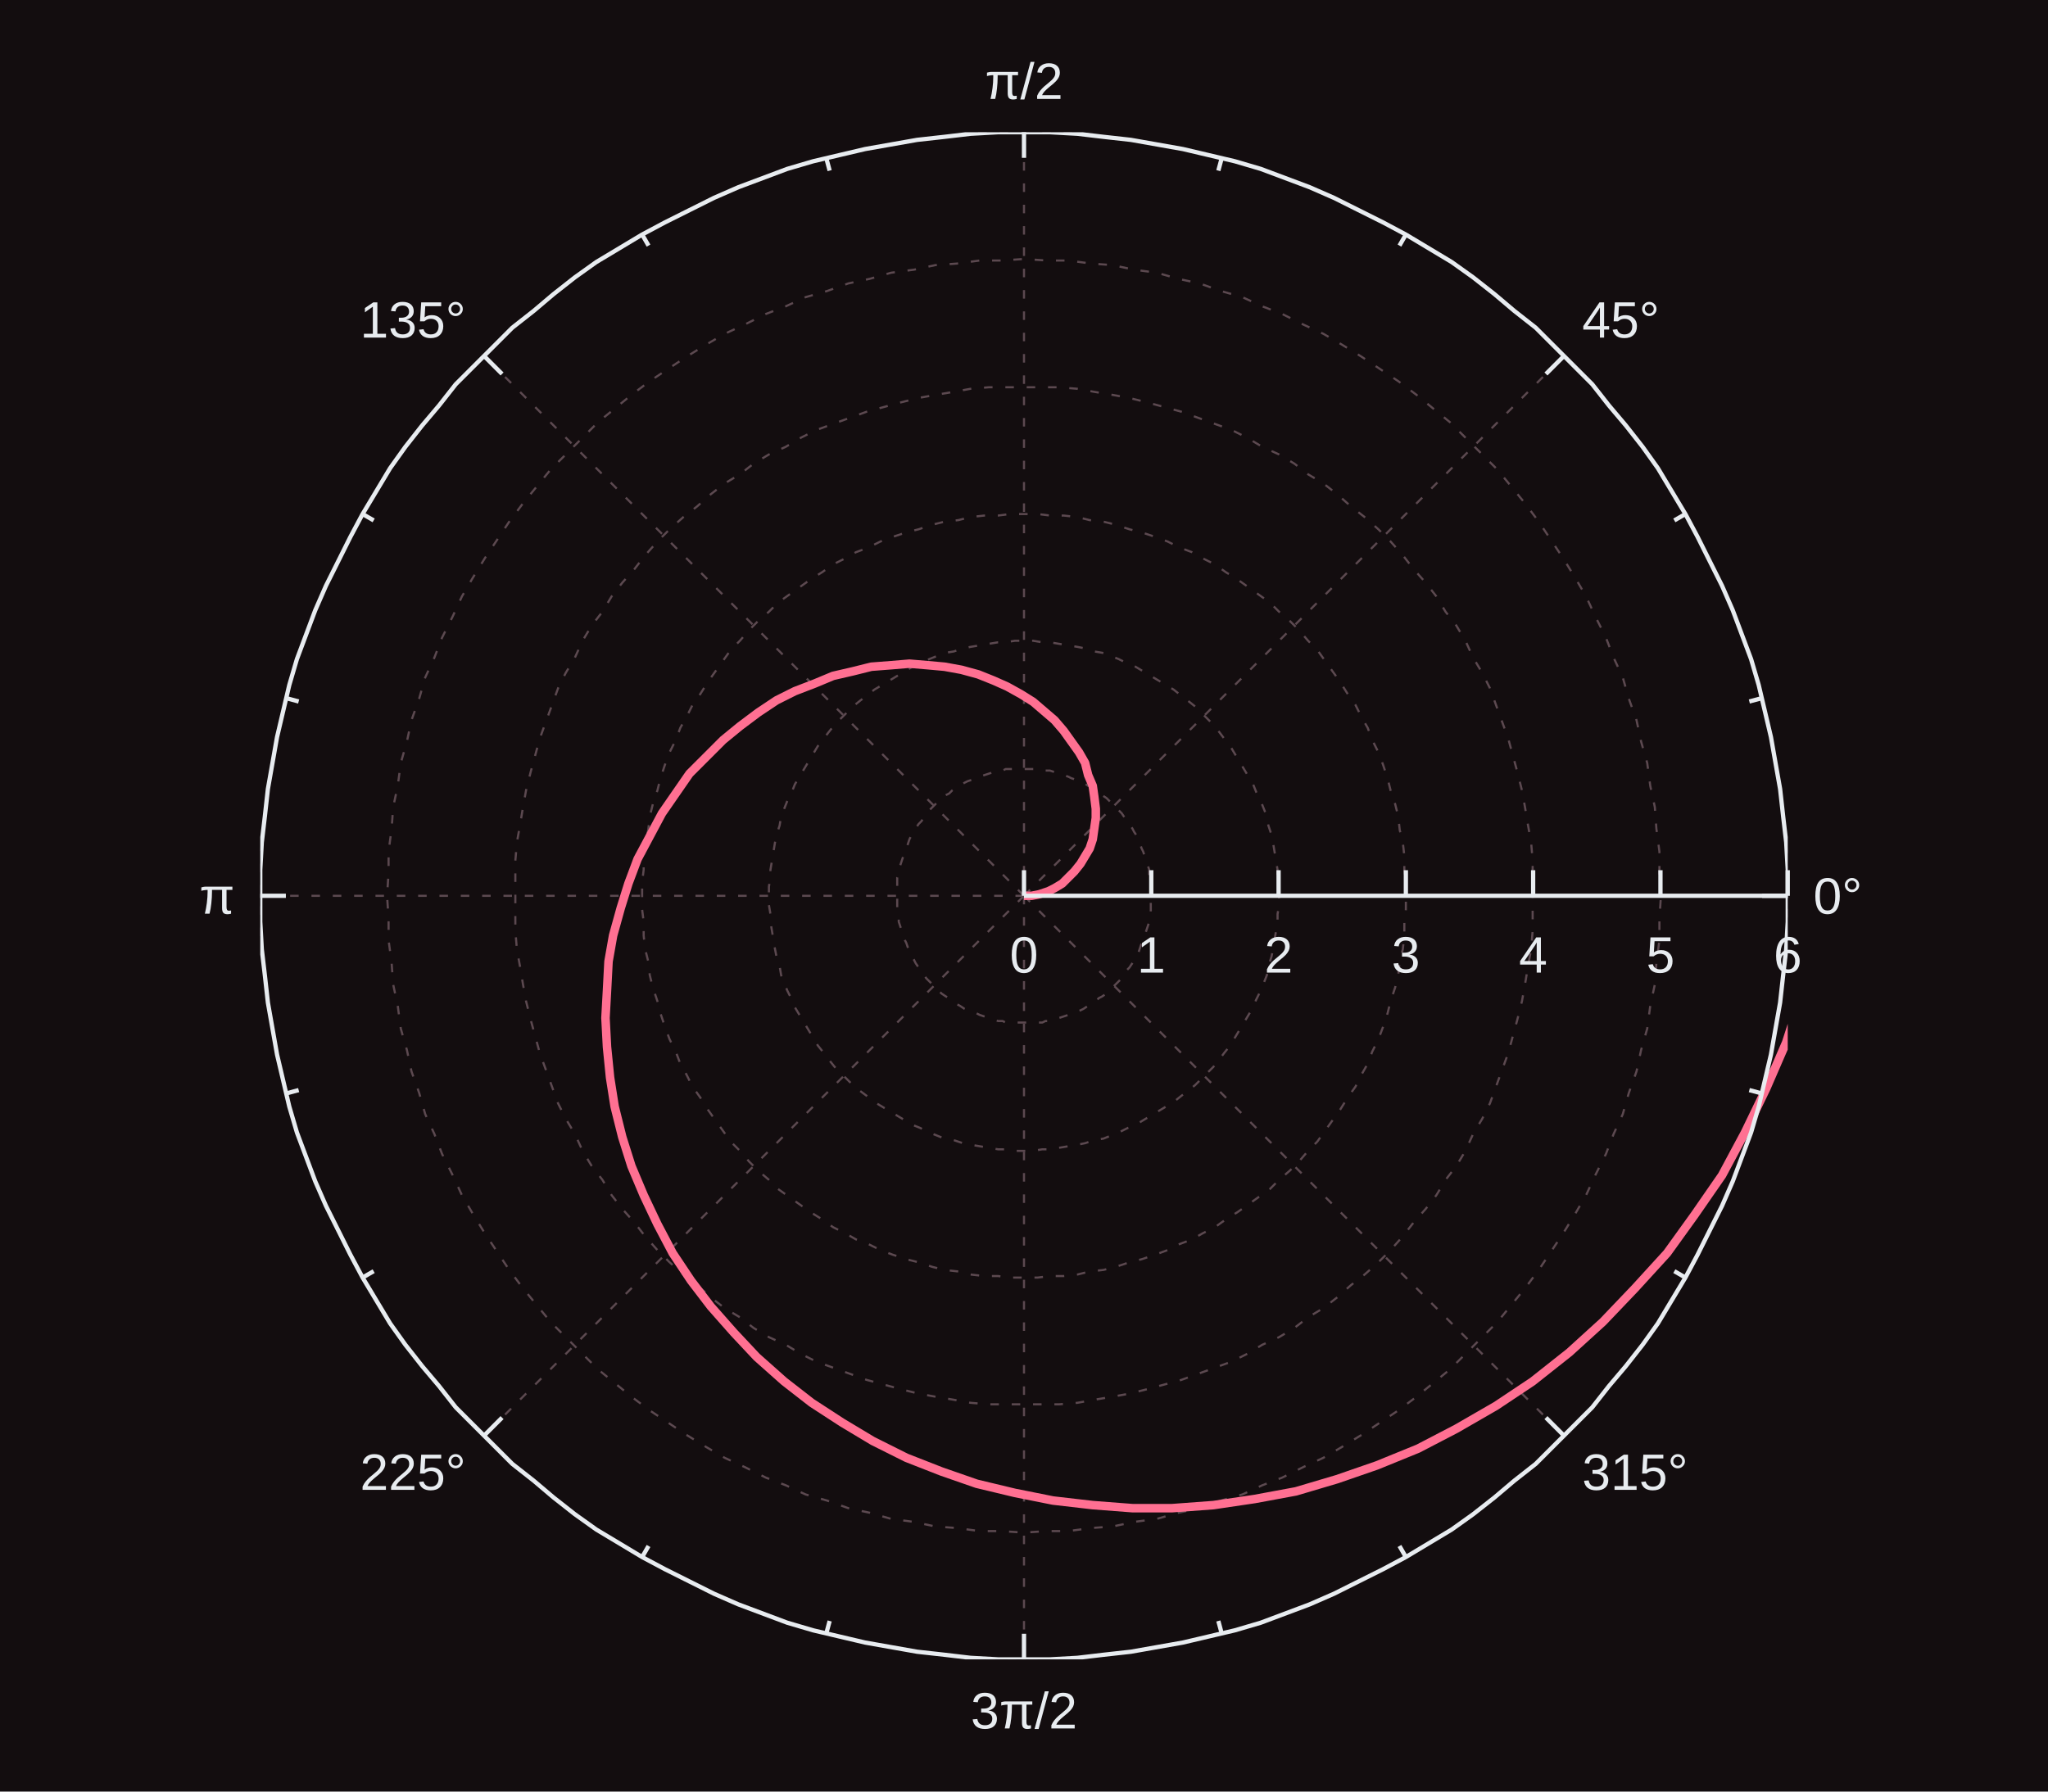
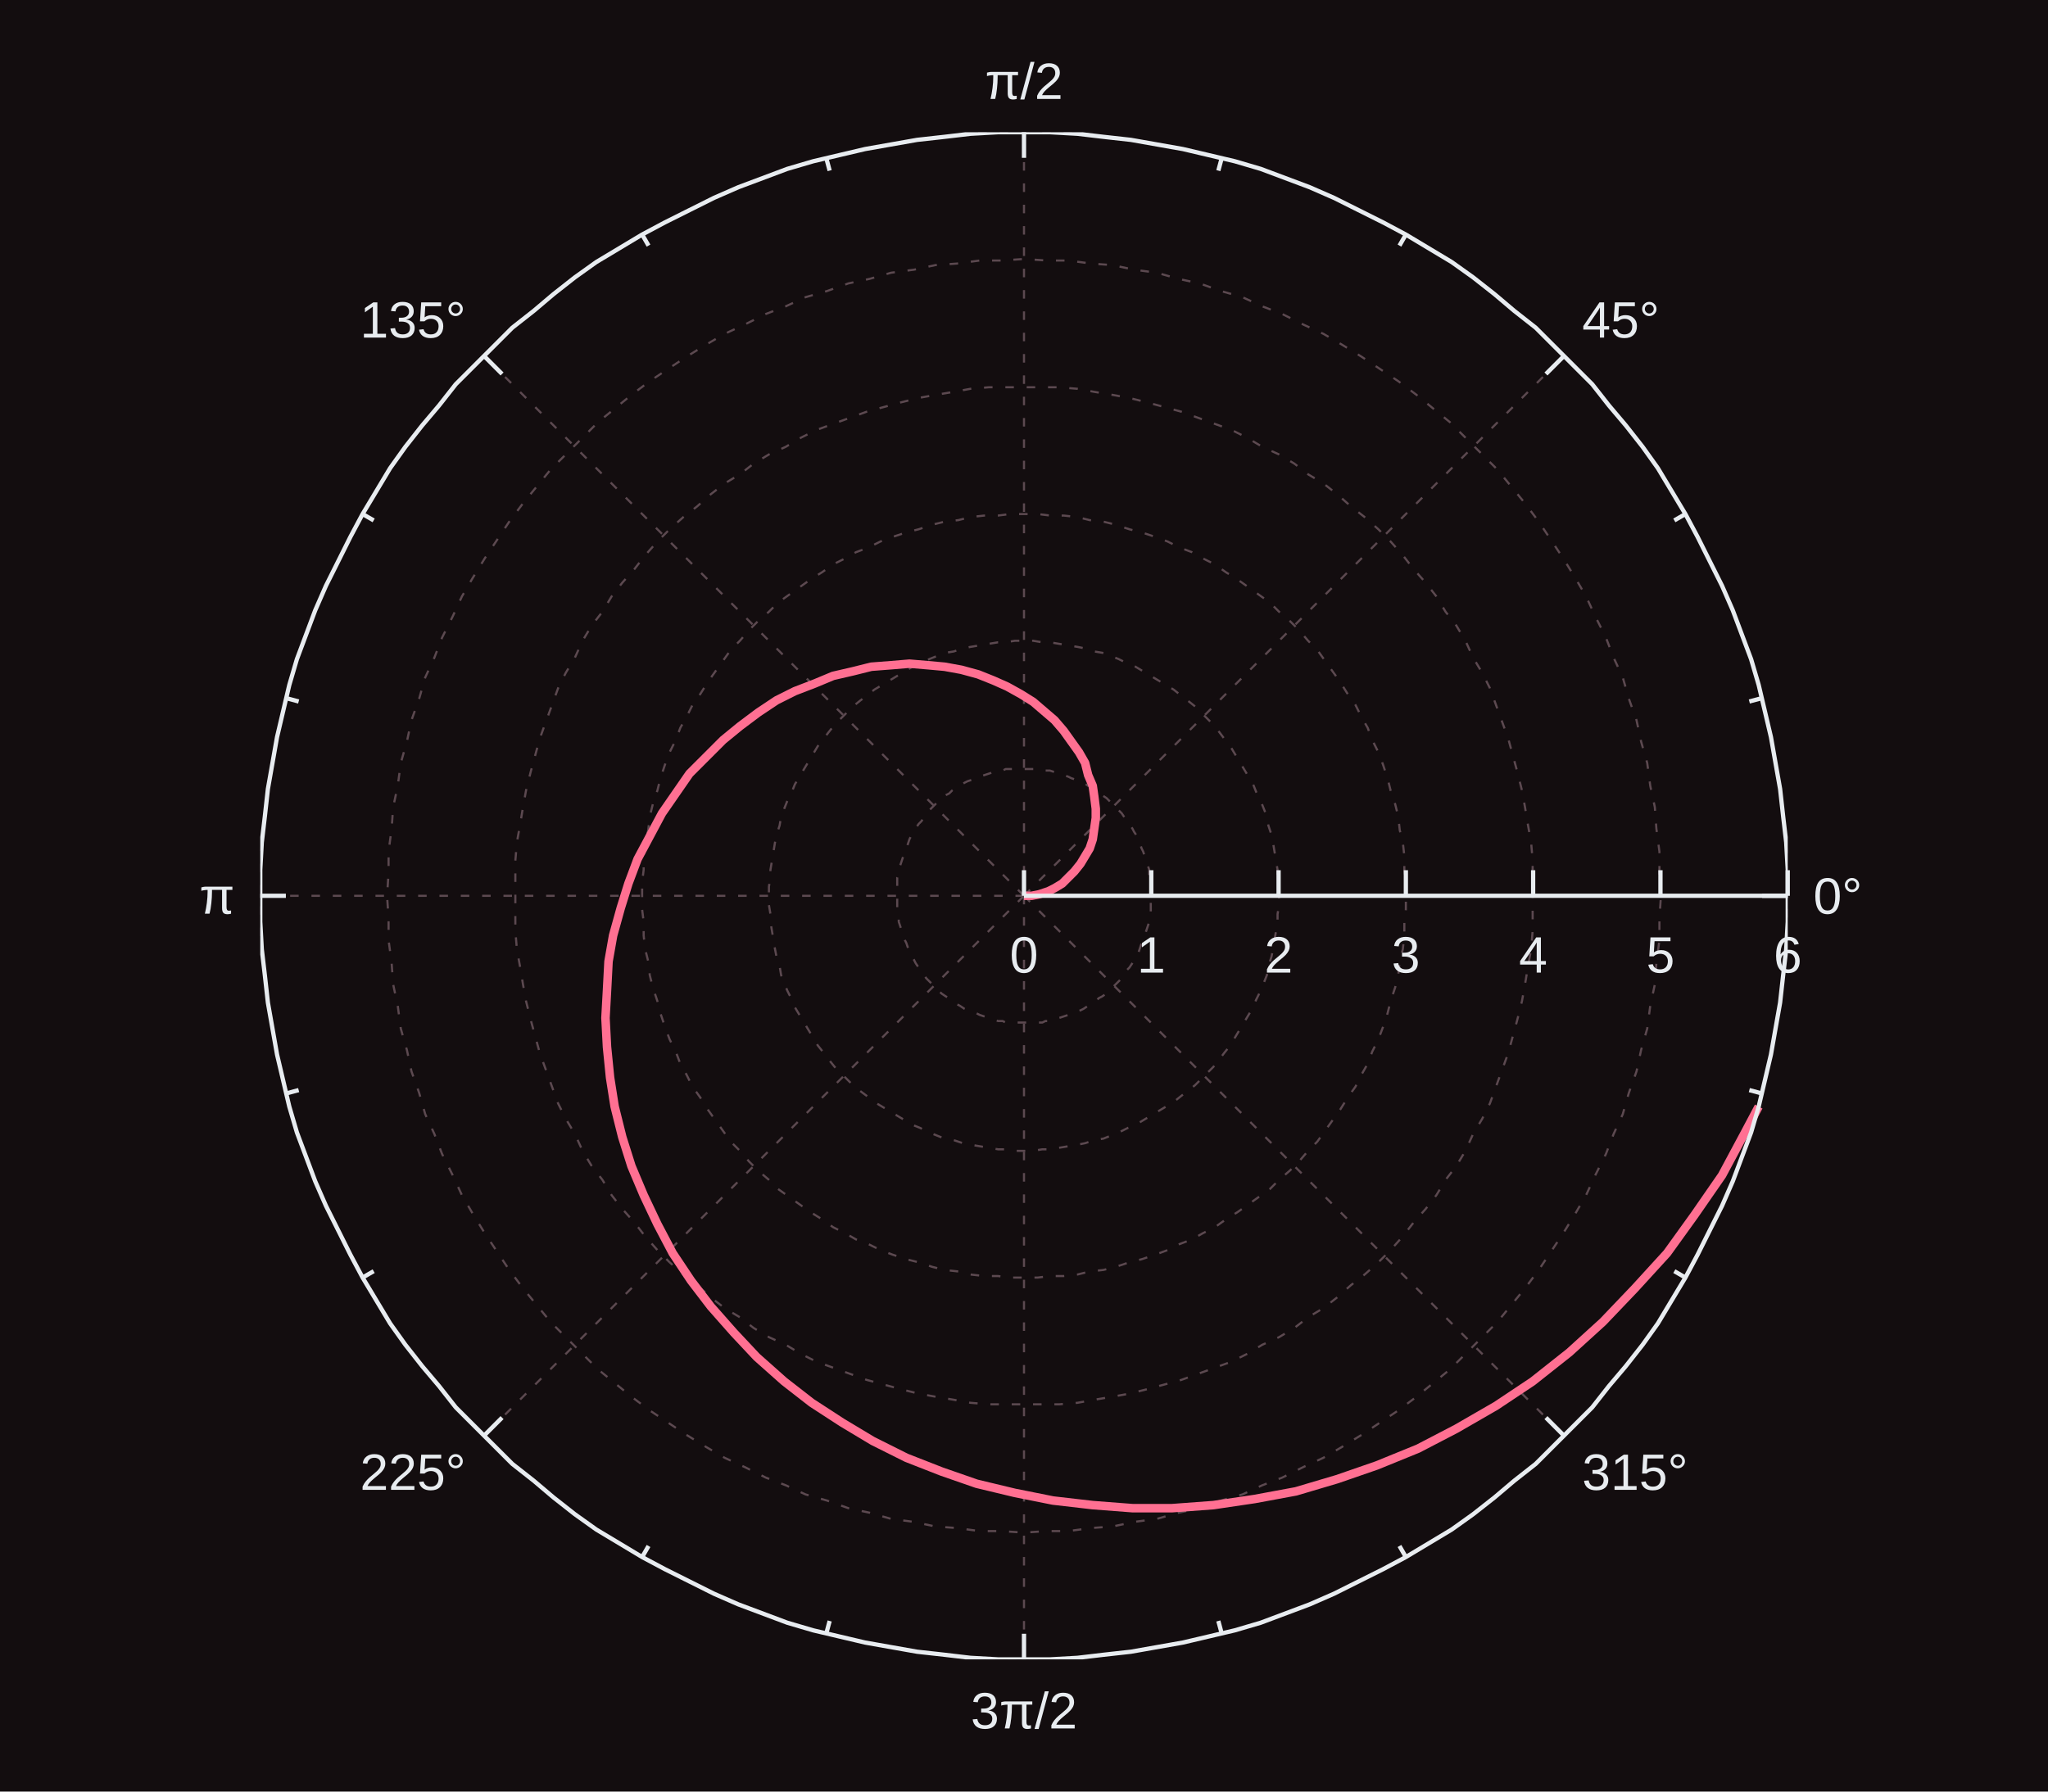
<svg xmlns="http://www.w3.org/2000/svg" width="480" height="420" viewBox="0 0 480 420" font-family="Arial,Helvetica,sans-serif" font-size="12" fill="#e8ecf0" data-theme="night" data-frame="#e8ecf0" data-grid-color="#5c4950">
  <rect x="0" y="0" width="480" height="420" fill="#130d0f" stroke="none" stroke-width="0" />
  <g class="fs-axes" data-area="61 419 31 389" data-x="-6e0 6e0" data-y="-6e0 6e0" data-log="0 0" data-grid="1" data-font-size="12" data-xtics="none" data-ytics="none" data-xformat="%h" data-yformat="%h">
    <g class="fs-grid">
</g>
    <svg class="fs-plot" x="61" y="31" width="358" height="358" viewBox="0 0 1 1" preserveAspectRatio="none" overflow="hidden">
      <g class="fs-pgrid">
        <polyline fill="none" stroke="#5c4950" stroke-width="0.5" stroke-linejoin="round" vector-effect="non-scaling-stroke" stroke-dasharray="2,3" points="0.583,0.5 0.583,0.497 0.583,0.494 0.583,0.491 0.583,0.488 0.582,0.486 0.582,0.483 0.581,0.48 0.58,0.477 0.579,0.474 0.578,0.471 0.577,0.469 0.576,0.466 0.575,0.463 0.574,0.461 0.572,0.458 0.571,0.456 0.569,0.453 0.567,0.451 0.566,0.449 0.564,0.446 0.562,0.444 0.56,0.442 0.558,0.44 0.556,0.438 0.554,0.436 0.551,0.434 0.549,0.433 0.547,0.431 0.544,0.429 0.542,0.428 0.539,0.426 0.537,0.425 0.534,0.424 0.531,0.423 0.529,0.422 0.526,0.421 0.523,0.42 0.52,0.419 0.517,0.418 0.514,0.418 0.512,0.417 0.509,0.417 0.506,0.417 0.503,0.417 0.5,0.417 0.497,0.417 0.494,0.417 0.491,0.417 0.488,0.417 0.486,0.418 0.483,0.418 0.48,0.419 0.477,0.42 0.474,0.421 0.471,0.422 0.469,0.423 0.466,0.424 0.463,0.425 0.461,0.426 0.458,0.428 0.456,0.429 0.453,0.431 0.451,0.433 0.449,0.434 0.446,0.436 0.444,0.438 0.442,0.44 0.44,0.442 0.438,0.444 0.436,0.446 0.434,0.449 0.433,0.451 0.431,0.453 0.429,0.456 0.428,0.458 0.426,0.461 0.425,0.463 0.424,0.466 0.423,0.469 0.422,0.471 0.421,0.474 0.42,0.477 0.419,0.48 0.418,0.483 0.418,0.486 0.417,0.488 0.417,0.491 0.417,0.494 0.417,0.497 0.417,0.5 0.417,0.503 0.417,0.506 0.417,0.509 0.417,0.512 0.418,0.514 0.418,0.517 0.419,0.52 0.42,0.523 0.421,0.526 0.422,0.529 0.423,0.531 0.424,0.534 0.425,0.537 0.426,0.539 0.428,0.542 0.429,0.544 0.431,0.547 0.433,0.549 0.434,0.551 0.436,0.554 0.438,0.556 0.44,0.558 0.442,0.56 0.444,0.562 0.446,0.564 0.449,0.566 0.451,0.567 0.453,0.569 0.456,0.571 0.458,0.572 0.461,0.574 0.463,0.575 0.466,0.576 0.469,0.577 0.471,0.578 0.474,0.579 0.477,0.58 0.48,0.581 0.483,0.582 0.486,0.582 0.488,0.583 0.491,0.583 0.494,0.583 0.497,0.583 0.5,0.583 0.503,0.583 0.506,0.583 0.509,0.583 0.512,0.583 0.514,0.582 0.517,0.582 0.52,0.581 0.523,0.58 0.526,0.579 0.529,0.578 0.531,0.577 0.534,0.576 0.537,0.575 0.539,0.574 0.542,0.572 0.544,0.571 0.547,0.569 0.549,0.567 0.551,0.566 0.554,0.564 0.556,0.562 0.558,0.56 0.56,0.558 0.562,0.556 0.564,0.554 0.566,0.551 0.567,0.549 0.569,0.547 0.571,0.544 0.572,0.542 0.574,0.539 0.575,0.537 0.576,0.534 0.577,0.531 0.578,0.529 0.579,0.526 0.58,0.523 0.581,0.52 0.582,0.517 0.582,0.514 0.583,0.512 0.583,0.509 0.583,0.506 0.583,0.503 0.583,0.5" />
        <polyline fill="none" stroke="#5c4950" stroke-width="0.5" stroke-linejoin="round" vector-effect="non-scaling-stroke" stroke-dasharray="2,3" points="0.667,0.5 0.667,0.494 0.666,0.488 0.666,0.483 0.665,0.477 0.664,0.471 0.663,0.465 0.662,0.46 0.66,0.454 0.659,0.448 0.657,0.443 0.655,0.438 0.652,0.432 0.65,0.427 0.647,0.422 0.644,0.417 0.641,0.412 0.638,0.407 0.635,0.402 0.631,0.397 0.628,0.393 0.624,0.388 0.62,0.384 0.616,0.38 0.612,0.376 0.607,0.372 0.603,0.369 0.598,0.365 0.593,0.362 0.588,0.359 0.583,0.356 0.578,0.353 0.573,0.35 0.568,0.348 0.562,0.345 0.557,0.343 0.552,0.341 0.546,0.34 0.54,0.338 0.535,0.337 0.529,0.336 0.523,0.335 0.517,0.334 0.512,0.334 0.506,0.333 0.5,0.333 0.494,0.333 0.488,0.334 0.483,0.334 0.477,0.335 0.471,0.336 0.465,0.337 0.46,0.338 0.454,0.34 0.448,0.341 0.443,0.343 0.438,0.345 0.432,0.348 0.427,0.35 0.422,0.353 0.417,0.356 0.412,0.359 0.407,0.362 0.402,0.365 0.397,0.369 0.393,0.372 0.388,0.376 0.384,0.38 0.38,0.384 0.376,0.388 0.372,0.393 0.369,0.397 0.365,0.402 0.362,0.407 0.359,0.412 0.356,0.417 0.353,0.422 0.35,0.427 0.348,0.432 0.345,0.438 0.343,0.443 0.341,0.448 0.34,0.454 0.338,0.46 0.337,0.465 0.336,0.471 0.335,0.477 0.334,0.483 0.334,0.488 0.333,0.494 0.333,0.5 0.333,0.506 0.334,0.512 0.334,0.517 0.335,0.523 0.336,0.529 0.337,0.535 0.338,0.54 0.34,0.546 0.341,0.552 0.343,0.557 0.345,0.562 0.348,0.568 0.35,0.573 0.353,0.578 0.356,0.583 0.359,0.588 0.362,0.593 0.365,0.598 0.369,0.603 0.372,0.607 0.376,0.612 0.38,0.616 0.384,0.62 0.388,0.624 0.393,0.628 0.397,0.631 0.402,0.635 0.407,0.638 0.412,0.641 0.417,0.644 0.422,0.647 0.427,0.65 0.432,0.652 0.438,0.655 0.443,0.657 0.448,0.659 0.454,0.66 0.46,0.662 0.465,0.663 0.471,0.664 0.477,0.665 0.483,0.666 0.488,0.666 0.494,0.667 0.5,0.667 0.506,0.667 0.512,0.666 0.517,0.666 0.523,0.665 0.529,0.664 0.535,0.663 0.54,0.662 0.546,0.66 0.552,0.659 0.557,0.657 0.562,0.655 0.568,0.652 0.573,0.65 0.578,0.647 0.583,0.644 0.588,0.641 0.593,0.638 0.598,0.635 0.603,0.631 0.607,0.628 0.612,0.624 0.616,0.62 0.62,0.616 0.624,0.612 0.628,0.607 0.631,0.603 0.635,0.598 0.638,0.593 0.641,0.588 0.644,0.583 0.647,0.578 0.65,0.573 0.652,0.568 0.655,0.562 0.657,0.557 0.659,0.552 0.66,0.546 0.662,0.54 0.663,0.535 0.664,0.529 0.665,0.523 0.666,0.517 0.666,0.512 0.667,0.506 0.667,0.5" />
        <polyline fill="none" stroke="#5c4950" stroke-width="0.5" stroke-linejoin="round" vector-effect="non-scaling-stroke" stroke-dasharray="2,3" points="0.75,0.5 0.75,0.491 0.749,0.483 0.749,0.474 0.748,0.465 0.746,0.457 0.745,0.448 0.743,0.44 0.74,0.431 0.738,0.423 0.735,0.414 0.732,0.406 0.728,0.398 0.725,0.39 0.721,0.383 0.717,0.375 0.712,0.368 0.707,0.36 0.702,0.353 0.697,0.346 0.692,0.339 0.686,0.333 0.68,0.326 0.674,0.32 0.667,0.314 0.661,0.308 0.654,0.303 0.647,0.298 0.64,0.293 0.632,0.288 0.625,0.283 0.617,0.279 0.61,0.275 0.602,0.272 0.594,0.268 0.586,0.265 0.577,0.262 0.569,0.26 0.56,0.257 0.552,0.255 0.543,0.254 0.535,0.252 0.526,0.251 0.517,0.251 0.509,0.25 0.5,0.25 0.491,0.25 0.483,0.251 0.474,0.251 0.465,0.252 0.457,0.254 0.448,0.255 0.44,0.257 0.431,0.26 0.423,0.262 0.414,0.265 0.406,0.268 0.398,0.272 0.39,0.275 0.383,0.279 0.375,0.283 0.368,0.288 0.36,0.293 0.353,0.298 0.346,0.303 0.339,0.308 0.333,0.314 0.326,0.32 0.32,0.326 0.314,0.333 0.308,0.339 0.303,0.346 0.298,0.353 0.293,0.36 0.288,0.368 0.283,0.375 0.279,0.383 0.275,0.39 0.272,0.398 0.268,0.406 0.265,0.414 0.262,0.423 0.26,0.431 0.257,0.44 0.255,0.448 0.254,0.457 0.252,0.465 0.251,0.474 0.251,0.483 0.25,0.491 0.25,0.5 0.25,0.509 0.251,0.517 0.251,0.526 0.252,0.535 0.254,0.543 0.255,0.552 0.257,0.56 0.26,0.569 0.262,0.577 0.265,0.586 0.268,0.594 0.272,0.602 0.275,0.61 0.279,0.617 0.283,0.625 0.288,0.632 0.293,0.64 0.298,0.647 0.303,0.654 0.308,0.661 0.314,0.667 0.32,0.674 0.326,0.68 0.333,0.686 0.339,0.692 0.346,0.697 0.353,0.702 0.36,0.707 0.368,0.712 0.375,0.717 0.383,0.721 0.39,0.725 0.398,0.728 0.406,0.732 0.414,0.735 0.423,0.738 0.431,0.74 0.44,0.743 0.448,0.745 0.457,0.746 0.465,0.748 0.474,0.749 0.483,0.749 0.491,0.75 0.5,0.75 0.509,0.75 0.517,0.749 0.526,0.749 0.535,0.748 0.543,0.746 0.552,0.745 0.56,0.743 0.569,0.74 0.577,0.738 0.586,0.735 0.594,0.732 0.602,0.728 0.61,0.725 0.617,0.721 0.625,0.717 0.632,0.712 0.64,0.707 0.647,0.702 0.654,0.697 0.661,0.692 0.667,0.686 0.674,0.68 0.68,0.674 0.686,0.667 0.692,0.661 0.697,0.654 0.702,0.647 0.707,0.64 0.712,0.632 0.717,0.625 0.721,0.617 0.725,0.61 0.728,0.602 0.732,0.594 0.735,0.586 0.738,0.577 0.74,0.569 0.743,0.56 0.745,0.552 0.746,0.543 0.748,0.535 0.749,0.526 0.749,0.517 0.75,0.509 0.75,0.5" />
        <polyline fill="none" stroke="#5c4950" stroke-width="0.5" stroke-linejoin="round" vector-effect="non-scaling-stroke" stroke-dasharray="2,3" points="0.833,0.5 0.833,0.488 0.833,0.477 0.832,0.465 0.83,0.454 0.828,0.442 0.826,0.431 0.823,0.419 0.82,0.408 0.817,0.397 0.813,0.386 0.809,0.375 0.805,0.364 0.8,0.354 0.794,0.344 0.789,0.333 0.783,0.323 0.776,0.314 0.77,0.304 0.763,0.295 0.755,0.286 0.748,0.277 0.74,0.268 0.732,0.26 0.723,0.252 0.714,0.245 0.705,0.237 0.696,0.23 0.686,0.224 0.677,0.217 0.667,0.211 0.656,0.206 0.646,0.2 0.636,0.195 0.625,0.191 0.614,0.187 0.603,0.183 0.592,0.18 0.581,0.177 0.569,0.174 0.558,0.172 0.546,0.17 0.535,0.168 0.523,0.167 0.512,0.167 0.5,0.167 0.488,0.167 0.477,0.167 0.465,0.168 0.454,0.17 0.442,0.172 0.431,0.174 0.419,0.177 0.408,0.18 0.397,0.183 0.386,0.187 0.375,0.191 0.364,0.195 0.354,0.2 0.344,0.206 0.333,0.211 0.323,0.217 0.314,0.224 0.304,0.23 0.295,0.237 0.286,0.245 0.277,0.252 0.268,0.26 0.26,0.268 0.252,0.277 0.245,0.286 0.237,0.295 0.23,0.304 0.224,0.314 0.217,0.323 0.211,0.333 0.206,0.344 0.2,0.354 0.195,0.364 0.191,0.375 0.187,0.386 0.183,0.397 0.18,0.408 0.177,0.419 0.174,0.431 0.172,0.442 0.17,0.454 0.168,0.465 0.167,0.477 0.167,0.488 0.167,0.5 0.167,0.512 0.167,0.523 0.168,0.535 0.17,0.546 0.172,0.558 0.174,0.569 0.177,0.581 0.18,0.592 0.183,0.603 0.187,0.614 0.191,0.625 0.195,0.636 0.2,0.646 0.206,0.656 0.211,0.667 0.217,0.677 0.224,0.686 0.23,0.696 0.237,0.705 0.245,0.714 0.252,0.723 0.26,0.732 0.268,0.74 0.277,0.748 0.286,0.755 0.295,0.763 0.304,0.77 0.314,0.776 0.323,0.783 0.333,0.789 0.344,0.794 0.354,0.8 0.364,0.805 0.375,0.809 0.386,0.813 0.397,0.817 0.408,0.82 0.419,0.823 0.431,0.826 0.442,0.828 0.454,0.83 0.465,0.832 0.477,0.833 0.488,0.833 0.5,0.833 0.512,0.833 0.523,0.833 0.535,0.832 0.546,0.83 0.558,0.828 0.569,0.826 0.581,0.823 0.592,0.82 0.603,0.817 0.614,0.813 0.625,0.809 0.636,0.805 0.646,0.8 0.656,0.794 0.667,0.789 0.677,0.783 0.686,0.776 0.696,0.77 0.705,0.763 0.714,0.755 0.723,0.748 0.732,0.74 0.74,0.732 0.748,0.723 0.755,0.714 0.763,0.705 0.77,0.696 0.776,0.686 0.783,0.677 0.789,0.667 0.794,0.656 0.8,0.646 0.805,0.636 0.809,0.625 0.813,0.614 0.817,0.603 0.82,0.592 0.823,0.581 0.826,0.569 0.828,0.558 0.83,0.546 0.832,0.535 0.833,0.523 0.833,0.512 0.833,0.5" />
        <polyline fill="none" stroke="#5c4950" stroke-width="0.5" stroke-linejoin="round" vector-effect="non-scaling-stroke" stroke-dasharray="2,3" points="0.917,0.5 0.916,0.485 0.916,0.471 0.914,0.456 0.913,0.442 0.91,0.428 0.908,0.413 0.904,0.399 0.901,0.385 0.896,0.371 0.892,0.357 0.886,0.344 0.881,0.331 0.874,0.317 0.868,0.304 0.861,0.292 0.853,0.279 0.845,0.267 0.837,0.255 0.828,0.243 0.819,0.232 0.81,0.221 0.8,0.211 0.789,0.2 0.779,0.19 0.768,0.181 0.757,0.172 0.745,0.163 0.733,0.155 0.721,0.147 0.708,0.139 0.696,0.132 0.683,0.126 0.669,0.119 0.656,0.114 0.643,0.108 0.629,0.104 0.615,0.099 0.601,0.096 0.587,0.092 0.572,0.09 0.558,0.087 0.544,0.086 0.529,0.084 0.515,0.084 0.5,0.083 0.485,0.084 0.471,0.084 0.456,0.086 0.442,0.087 0.428,0.09 0.413,0.092 0.399,0.096 0.385,0.099 0.371,0.104 0.357,0.108 0.344,0.114 0.331,0.119 0.317,0.126 0.304,0.132 0.292,0.139 0.279,0.147 0.267,0.155 0.255,0.163 0.243,0.172 0.232,0.181 0.221,0.19 0.211,0.2 0.2,0.211 0.19,0.221 0.181,0.232 0.172,0.243 0.163,0.255 0.155,0.267 0.147,0.279 0.139,0.292 0.132,0.304 0.126,0.317 0.119,0.331 0.114,0.344 0.108,0.357 0.104,0.371 0.099,0.385 0.096,0.399 0.092,0.413 0.09,0.428 0.087,0.442 0.086,0.456 0.084,0.471 0.084,0.485 0.083,0.5 0.084,0.515 0.084,0.529 0.086,0.544 0.087,0.558 0.09,0.572 0.092,0.587 0.096,0.601 0.099,0.615 0.104,0.629 0.108,0.643 0.114,0.656 0.119,0.669 0.126,0.683 0.132,0.696 0.139,0.708 0.147,0.721 0.155,0.733 0.163,0.745 0.172,0.757 0.181,0.768 0.19,0.779 0.2,0.789 0.211,0.8 0.221,0.81 0.232,0.819 0.243,0.828 0.255,0.837 0.267,0.845 0.279,0.853 0.292,0.861 0.304,0.868 0.317,0.874 0.331,0.881 0.344,0.886 0.357,0.892 0.371,0.896 0.385,0.901 0.399,0.904 0.413,0.908 0.428,0.91 0.442,0.913 0.456,0.914 0.471,0.916 0.485,0.916 0.5,0.917 0.515,0.916 0.529,0.916 0.544,0.914 0.558,0.913 0.572,0.91 0.587,0.908 0.601,0.904 0.615,0.901 0.629,0.896 0.643,0.892 0.656,0.886 0.669,0.881 0.683,0.874 0.696,0.868 0.708,0.861 0.721,0.853 0.733,0.845 0.745,0.837 0.757,0.828 0.768,0.819 0.779,0.81 0.789,0.8 0.8,0.789 0.81,0.779 0.819,0.768 0.828,0.757 0.837,0.745 0.845,0.733 0.853,0.721 0.861,0.708 0.868,0.696 0.874,0.683 0.881,0.669 0.886,0.656 0.892,0.643 0.896,0.629 0.901,0.615 0.904,0.601 0.908,0.587 0.91,0.572 0.913,0.558 0.914,0.544 0.916,0.529 0.916,0.515 0.917,0.5" />
        <polyline fill="none" stroke="#5c4950" stroke-width="0.5" stroke-linejoin="round" vector-effect="non-scaling-stroke" stroke-dasharray="2,3" points="1,0.5 1,0.483 0.999,0.465 0.997,0.448 0.995,0.43 0.992,0.413 0.989,0.396 0.985,0.379 0.981,0.362 0.976,0.345 0.97,0.329 0.964,0.313 0.957,0.297 0.949,0.281 0.941,0.265 0.933,0.25 0.924,0.235 0.915,0.22 0.905,0.206 0.894,0.192 0.883,0.179 0.872,0.165 0.86,0.153 0.847,0.14 0.835,0.128 0.821,0.117 0.808,0.106 0.794,0.095 0.78,0.085 0.765,0.076 0.75,0.067 0.735,0.059 0.719,0.051 0.703,0.043 0.687,0.036 0.671,0.03 0.655,0.024 0.638,0.019 0.621,0.015 0.604,0.011 0.587,0.008 0.57,0.005 0.552,0.003 0.535,0.001 0.517,0 0.5,0 0.483,0 0.465,0.001 0.448,0.003 0.43,0.005 0.413,0.008 0.396,0.011 0.379,0.015 0.362,0.019 0.345,0.024 0.329,0.03 0.313,0.036 0.297,0.043 0.281,0.051 0.265,0.059 0.25,0.067 0.235,0.076 0.22,0.085 0.206,0.095 0.192,0.106 0.179,0.117 0.165,0.128 0.153,0.14 0.14,0.153 0.128,0.165 0.117,0.179 0.106,0.192 0.095,0.206 0.085,0.22 0.076,0.235 0.067,0.25 0.059,0.265 0.051,0.281 0.043,0.297 0.036,0.313 0.03,0.329 0.024,0.345 0.019,0.362 0.015,0.379 0.011,0.396 0.008,0.413 0.005,0.43 0.003,0.448 0.001,0.465 0,0.483 0,0.5 0,0.517 0.001,0.535 0.003,0.552 0.005,0.57 0.008,0.587 0.011,0.604 0.015,0.621 0.019,0.638 0.024,0.655 0.03,0.671 0.036,0.687 0.043,0.703 0.051,0.719 0.059,0.735 0.067,0.75 0.076,0.765 0.085,0.78 0.095,0.794 0.106,0.808 0.117,0.821 0.128,0.835 0.14,0.847 0.153,0.86 0.165,0.872 0.179,0.883 0.192,0.894 0.206,0.905 0.22,0.915 0.235,0.924 0.25,0.933 0.265,0.941 0.281,0.949 0.297,0.957 0.313,0.964 0.329,0.97 0.345,0.976 0.362,0.981 0.379,0.985 0.396,0.989 0.413,0.992 0.43,0.995 0.448,0.997 0.465,0.999 0.483,1 0.5,1 0.517,1 0.535,0.999 0.552,0.997 0.57,0.995 0.587,0.992 0.604,0.989 0.621,0.985 0.638,0.981 0.655,0.976 0.671,0.97 0.687,0.964 0.703,0.957 0.719,0.949 0.735,0.941 0.75,0.933 0.765,0.924 0.78,0.915 0.794,0.905 0.808,0.894 0.821,0.883 0.835,0.872 0.847,0.86 0.86,0.847 0.872,0.835 0.883,0.821 0.894,0.808 0.905,0.794 0.915,0.78 0.924,0.765 0.933,0.75 0.941,0.735 0.949,0.719 0.957,0.703 0.964,0.687 0.97,0.671 0.976,0.655 0.981,0.638 0.985,0.621 0.989,0.604 0.992,0.587 0.995,0.57 0.997,0.552 0.999,0.535 1,0.517 1,0.5" />
        <polyline fill="none" stroke="#5c4950" stroke-width="0.5" stroke-linejoin="round" vector-effect="non-scaling-stroke" stroke-dasharray="2,3" points="0.5,0.5 1,0.5" />
        <polyline fill="none" stroke="#5c4950" stroke-width="0.5" stroke-linejoin="round" vector-effect="non-scaling-stroke" stroke-dasharray="2,3" points="0.5,0.5 0.854,0.146" />
        <polyline fill="none" stroke="#5c4950" stroke-width="0.5" stroke-linejoin="round" vector-effect="non-scaling-stroke" stroke-dasharray="2,3" points="0.5,0.5 0.5,0" />
        <polyline fill="none" stroke="#5c4950" stroke-width="0.5" stroke-linejoin="round" vector-effect="non-scaling-stroke" stroke-dasharray="2,3" points="0.5,0.5 0.146,0.146" />
        <polyline fill="none" stroke="#5c4950" stroke-width="0.5" stroke-linejoin="round" vector-effect="non-scaling-stroke" stroke-dasharray="2,3" points="0.5,0.5 0,0.5" />
        <polyline fill="none" stroke="#5c4950" stroke-width="0.5" stroke-linejoin="round" vector-effect="non-scaling-stroke" stroke-dasharray="2,3" points="0.5,0.5 0.146,0.854" />
        <polyline fill="none" stroke="#5c4950" stroke-width="0.5" stroke-linejoin="round" vector-effect="non-scaling-stroke" stroke-dasharray="2,3" points="0.5,0.5 0.5,1" />
        <polyline fill="none" stroke="#5c4950" stroke-width="0.5" stroke-linejoin="round" vector-effect="non-scaling-stroke" stroke-dasharray="2,3" points="0.5,0.5 0.854,0.854" />
      </g>
      <g class="fs-series" data-series="1">
-         <polyline fill="none" stroke="#ff7092" stroke-width="2" stroke-linejoin="round" vector-effect="non-scaling-stroke" points="0.5,0.5 0.505,0.5 0.51,0.499 0.516,0.497 0.52,0.495 0.525,0.492 0.529,0.488 0.533,0.484 0.537,0.479 0.54,0.474 0.543,0.469 0.545,0.463 0.546,0.456 0.547,0.449 0.547,0.443 0.546,0.435 0.545,0.428 0.542,0.421 0.54,0.413 0.536,0.406 0.531,0.399 0.526,0.392 0.52,0.385 0.513,0.379 0.506,0.373 0.498,0.368 0.489,0.363 0.48,0.359 0.47,0.355 0.459,0.352 0.448,0.35 0.437,0.349 0.425,0.348 0.413,0.349 0.4,0.35 0.388,0.353 0.375,0.356 0.363,0.361 0.35,0.366 0.338,0.372 0.326,0.38 0.314,0.389 0.303,0.398 0.292,0.409 0.281,0.42 0.272,0.433 0.263,0.446 0.255,0.461 0.247,0.476 0.241,0.492 0.236,0.508 0.231,0.526 0.228,0.543 0.227,0.562 0.226,0.58 0.227,0.599 0.229,0.619 0.232,0.638 0.237,0.658 0.243,0.677 0.251,0.696 0.26,0.715 0.27,0.734 0.282,0.752 0.295,0.769 0.31,0.786 0.325,0.802 0.343,0.818 0.361,0.832 0.381,0.845 0.401,0.857 0.423,0.868 0.446,0.877 0.469,0.885 0.494,0.891 0.519,0.896 0.545,0.899 0.571,0.901 0.597,0.901 0.624,0.899 0.651,0.895 0.678,0.89 0.705,0.882 0.731,0.873 0.758,0.862 0.783,0.849 0.809,0.834 0.833,0.818 0.857,0.799 0.879,0.779 0.9,0.757 0.921,0.734 0.939,0.709 0.957,0.683 0.972,0.655 0.986,0.626 0.999,0.596 1.009,0.565" />
+         <polyline fill="none" stroke="#ff7092" stroke-width="2" stroke-linejoin="round" vector-effect="non-scaling-stroke" points="0.5,0.5 0.505,0.5 0.51,0.499 0.516,0.497 0.52,0.495 0.525,0.492 0.529,0.488 0.533,0.484 0.537,0.479 0.54,0.474 0.543,0.469 0.545,0.463 0.546,0.456 0.547,0.449 0.547,0.443 0.546,0.435 0.545,0.428 0.542,0.421 0.54,0.413 0.536,0.406 0.531,0.399 0.526,0.392 0.52,0.385 0.513,0.379 0.506,0.373 0.498,0.368 0.489,0.363 0.48,0.359 0.47,0.355 0.459,0.352 0.448,0.35 0.437,0.349 0.425,0.348 0.413,0.349 0.4,0.35 0.388,0.353 0.375,0.356 0.363,0.361 0.35,0.366 0.338,0.372 0.326,0.38 0.314,0.389 0.303,0.398 0.292,0.409 0.281,0.42 0.272,0.433 0.263,0.446 0.255,0.461 0.247,0.476 0.241,0.492 0.236,0.508 0.231,0.526 0.228,0.543 0.227,0.562 0.226,0.58 0.227,0.599 0.229,0.619 0.232,0.638 0.237,0.658 0.243,0.677 0.251,0.696 0.26,0.715 0.27,0.734 0.282,0.752 0.295,0.769 0.31,0.786 0.325,0.802 0.343,0.818 0.361,0.832 0.381,0.845 0.401,0.857 0.423,0.868 0.446,0.877 0.469,0.885 0.494,0.891 0.519,0.896 0.545,0.899 0.571,0.901 0.597,0.901 0.624,0.899 0.651,0.895 0.678,0.89 0.705,0.882 0.731,0.873 0.758,0.862 0.783,0.849 0.809,0.834 0.833,0.818 0.857,0.799 0.879,0.779 0.9,0.757 0.921,0.734 0.939,0.709 0.957,0.683 0.972,0.655 0.981,0.638" />
      </g>
      <polyline fill="none" stroke="#e8ecf0" stroke-width="1" stroke-linejoin="round" vector-effect="non-scaling-stroke" points="1,0.5 1,0.483 0.999,0.465 0.997,0.448 0.995,0.43 0.992,0.413 0.989,0.396 0.985,0.379 0.981,0.362 0.976,0.345 0.97,0.329 0.964,0.313 0.957,0.297 0.949,0.281 0.941,0.265 0.933,0.25 0.924,0.235 0.915,0.22 0.905,0.206 0.894,0.192 0.883,0.179 0.872,0.165 0.86,0.153 0.847,0.14 0.835,0.128 0.821,0.117 0.808,0.106 0.794,0.095 0.78,0.085 0.765,0.076 0.75,0.067 0.735,0.059 0.719,0.051 0.703,0.043 0.687,0.036 0.671,0.03 0.655,0.024 0.638,0.019 0.621,0.015 0.604,0.011 0.587,0.008 0.57,0.005 0.552,0.003 0.535,0.001 0.517,0 0.5,0 0.483,0 0.465,0.001 0.448,0.003 0.43,0.005 0.413,0.008 0.396,0.011 0.379,0.015 0.362,0.019 0.345,0.024 0.329,0.03 0.313,0.036 0.297,0.043 0.281,0.051 0.265,0.059 0.25,0.067 0.235,0.076 0.22,0.085 0.206,0.095 0.192,0.106 0.179,0.117 0.165,0.128 0.153,0.14 0.14,0.153 0.128,0.165 0.117,0.179 0.106,0.192 0.095,0.206 0.085,0.22 0.076,0.235 0.067,0.25 0.059,0.265 0.051,0.281 0.043,0.297 0.036,0.313 0.03,0.329 0.024,0.345 0.019,0.362 0.015,0.379 0.011,0.396 0.008,0.413 0.005,0.43 0.003,0.448 0.001,0.465 0,0.483 0,0.5 0,0.517 0.001,0.535 0.003,0.552 0.005,0.57 0.008,0.587 0.011,0.604 0.015,0.621 0.019,0.638 0.024,0.655 0.03,0.671 0.036,0.687 0.043,0.703 0.051,0.719 0.059,0.735 0.067,0.75 0.076,0.765 0.085,0.78 0.095,0.794 0.106,0.808 0.117,0.821 0.128,0.835 0.14,0.847 0.153,0.86 0.165,0.872 0.179,0.883 0.192,0.894 0.206,0.905 0.22,0.915 0.235,0.924 0.25,0.933 0.265,0.941 0.281,0.949 0.297,0.957 0.313,0.964 0.329,0.97 0.345,0.976 0.362,0.981 0.379,0.985 0.396,0.989 0.413,0.992 0.43,0.995 0.448,0.997 0.465,0.999 0.483,1 0.5,1 0.517,1 0.535,0.999 0.552,0.997 0.57,0.995 0.587,0.992 0.604,0.989 0.621,0.985 0.638,0.981 0.655,0.976 0.671,0.97 0.687,0.964 0.703,0.957 0.719,0.949 0.735,0.941 0.75,0.933 0.765,0.924 0.78,0.915 0.794,0.905 0.808,0.894 0.821,0.883 0.835,0.872 0.847,0.86 0.86,0.847 0.872,0.835 0.883,0.821 0.894,0.808 0.905,0.794 0.915,0.78 0.924,0.765 0.933,0.75 0.941,0.735 0.949,0.719 0.957,0.703 0.964,0.687 0.97,0.671 0.976,0.655 0.981,0.638 0.985,0.621 0.989,0.604 0.992,0.587 0.995,0.57 0.997,0.552 0.999,0.535 1,0.517 1,0.5" />
      <polyline fill="none" stroke="#e8ecf0" stroke-width="1" stroke-linejoin="round" vector-effect="non-scaling-stroke" points="0.5,0.5 1,0.5" />
    </svg>
    <g class="fs-xticks">
</g>
    <g class="fs-yticks">
</g>
    <g class="fs-polar">
      <polyline fill="none" stroke="#e8ecf0" stroke-width="1" points="240,210 240,204" />
      <text x="240" y="228" text-anchor="middle">0</text>
      <polyline fill="none" stroke="#e8ecf0" stroke-width="1" points="269.83,210 269.83,204" />
      <text x="269.83" y="228" text-anchor="middle">1</text>
      <polyline fill="none" stroke="#e8ecf0" stroke-width="1" points="299.67,210 299.67,204" />
      <text x="299.67" y="228" text-anchor="middle">2</text>
      <polyline fill="none" stroke="#e8ecf0" stroke-width="1" points="329.5,210 329.5,204" />
      <text x="329.5" y="228" text-anchor="middle">3</text>
      <polyline fill="none" stroke="#e8ecf0" stroke-width="1" points="359.33,210 359.33,204" />
      <text x="359.33" y="228" text-anchor="middle">4</text>
      <polyline fill="none" stroke="#e8ecf0" stroke-width="1" points="389.17,210 389.17,204" />
      <text x="389.17" y="228" text-anchor="middle">5</text>
      <polyline fill="none" stroke="#e8ecf0" stroke-width="1" points="419,210 419,204" />
      <text x="419" y="228" text-anchor="middle">6</text>
      <polyline fill="none" stroke="#e8ecf0" stroke-width="1" points="419,210 413,210" />
      <text x="425" y="214.2">0°</text>
      <polyline fill="none" stroke="#e8ecf0" stroke-width="1" points="366.57,83.43 362.33,87.67" />
      <text x="370.81" y="79.14">45°</text>
      <polyline fill="none" stroke="#e8ecf0" stroke-width="1" points="113.43,83.43 117.67,87.67" />
      <text x="109.19" y="79.14" text-anchor="end">135°</text>
      <polyline fill="none" stroke="#e8ecf0" stroke-width="1" points="113.43,336.57 117.67,332.33" />
      <text x="109.19" y="349.26" text-anchor="end">225°</text>
      <polyline fill="none" stroke="#e8ecf0" stroke-width="1" points="366.57,336.57 362.33,332.33" />
      <text x="370.81" y="349.26">315°</text>
      <polyline fill="none" stroke="#e8ecf0" stroke-width="1" points="412.9,163.67 410,164.45" />
      <polyline fill="none" stroke="#e8ecf0" stroke-width="1" points="395.02,120.5 392.42,122" />
      <polyline fill="none" stroke="#e8ecf0" stroke-width="1" points="329.5,54.98 328,57.58" />
      <polyline fill="none" stroke="#e8ecf0" stroke-width="1" points="286.33,37.1 285.55,40" />
      <polyline fill="none" stroke="#e8ecf0" stroke-width="1" points="193.67,37.1 194.45,40" />
      <polyline fill="none" stroke="#e8ecf0" stroke-width="1" points="150.5,54.98 152,57.58" />
      <polyline fill="none" stroke="#e8ecf0" stroke-width="1" points="84.98,120.5 87.58,122" />
      <polyline fill="none" stroke="#e8ecf0" stroke-width="1" points="67.1,163.67 70,164.45" />
      <polyline fill="none" stroke="#e8ecf0" stroke-width="1" points="67.1,256.33 70,255.55" />
      <polyline fill="none" stroke="#e8ecf0" stroke-width="1" points="84.98,299.5 87.58,298" />
      <polyline fill="none" stroke="#e8ecf0" stroke-width="1" points="150.5,365.02 152,362.42" />
      <polyline fill="none" stroke="#e8ecf0" stroke-width="1" points="193.67,382.9 194.45,380" />
      <polyline fill="none" stroke="#e8ecf0" stroke-width="1" points="286.33,382.9 285.55,380" />
      <polyline fill="none" stroke="#e8ecf0" stroke-width="1" points="329.5,365.02 328,362.42" />
      <polyline fill="none" stroke="#e8ecf0" stroke-width="1" points="395.02,299.5 392.42,298" />
      <polyline fill="none" stroke="#e8ecf0" stroke-width="1" points="412.9,256.33 410,255.55" />
      <polyline fill="none" stroke="#e8ecf0" stroke-width="1" points="240,31 240,37" />
      <text x="240" y="23.2" text-anchor="middle">π/2</text>
      <polyline fill="none" stroke="#e8ecf0" stroke-width="1" points="61,210 67,210" />
      <text x="55" y="214.2" text-anchor="end">π</text>
      <polyline fill="none" stroke="#e8ecf0" stroke-width="1" points="240,389 240,383" />
      <text x="240" y="405.2" text-anchor="middle">3π/2</text>
    </g>
  </g>
</svg>
